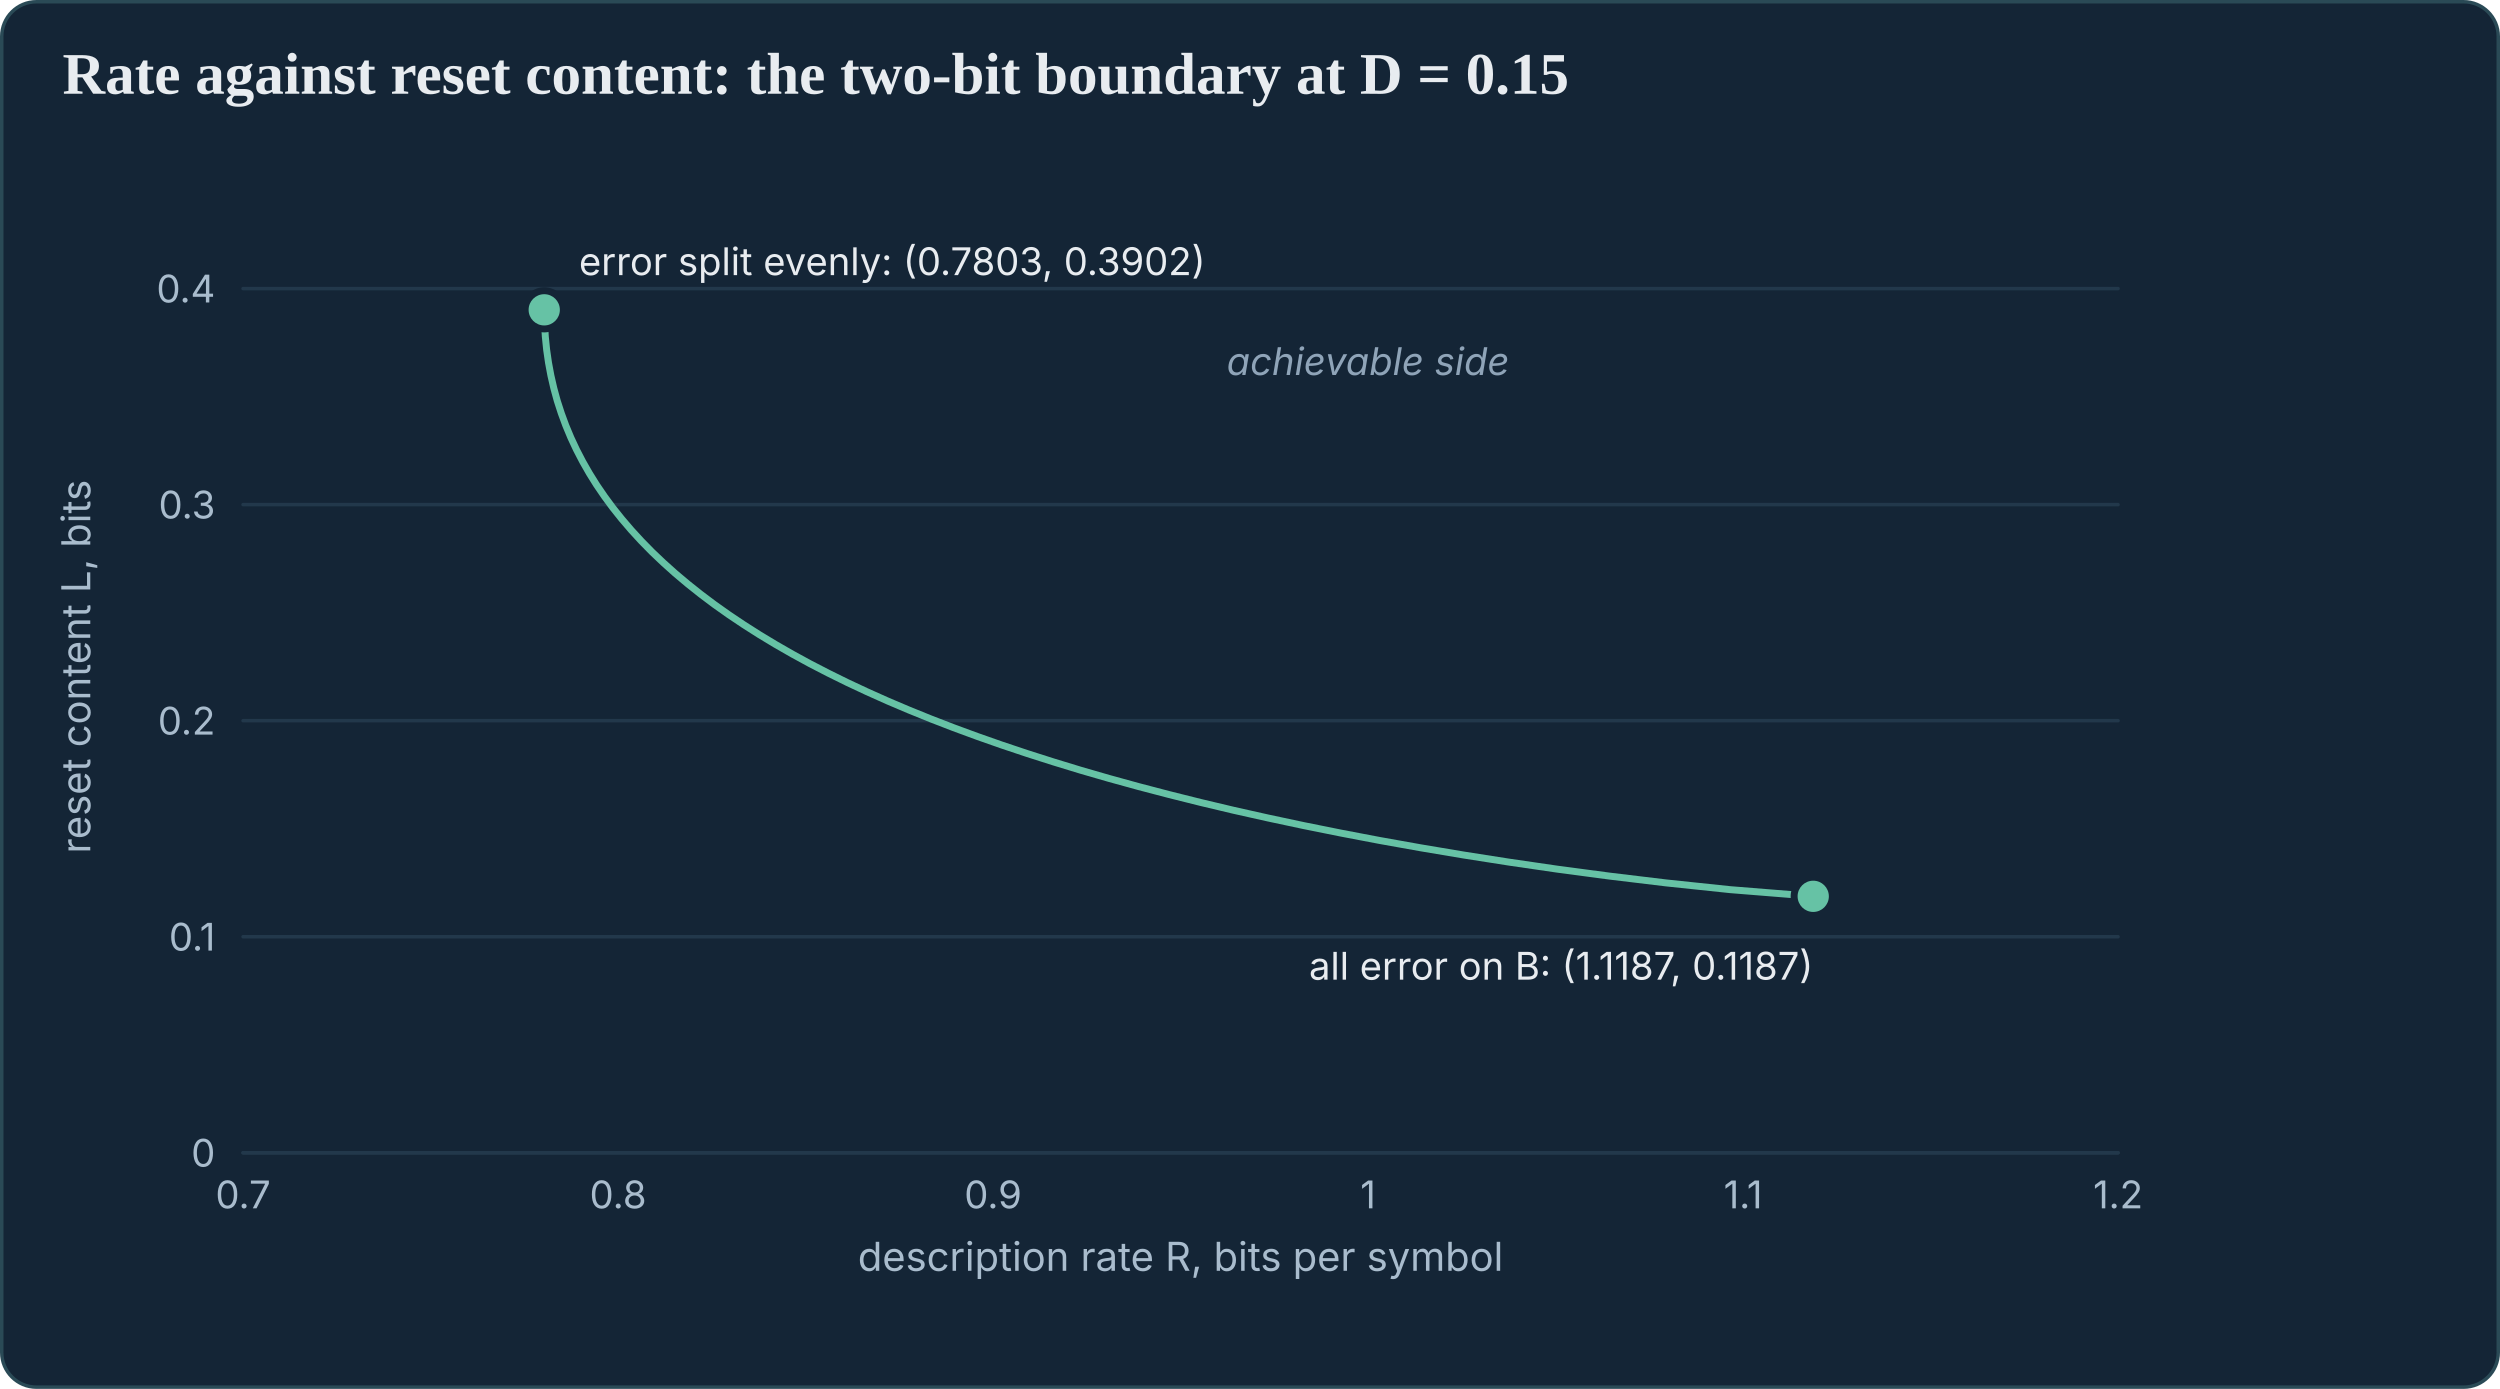
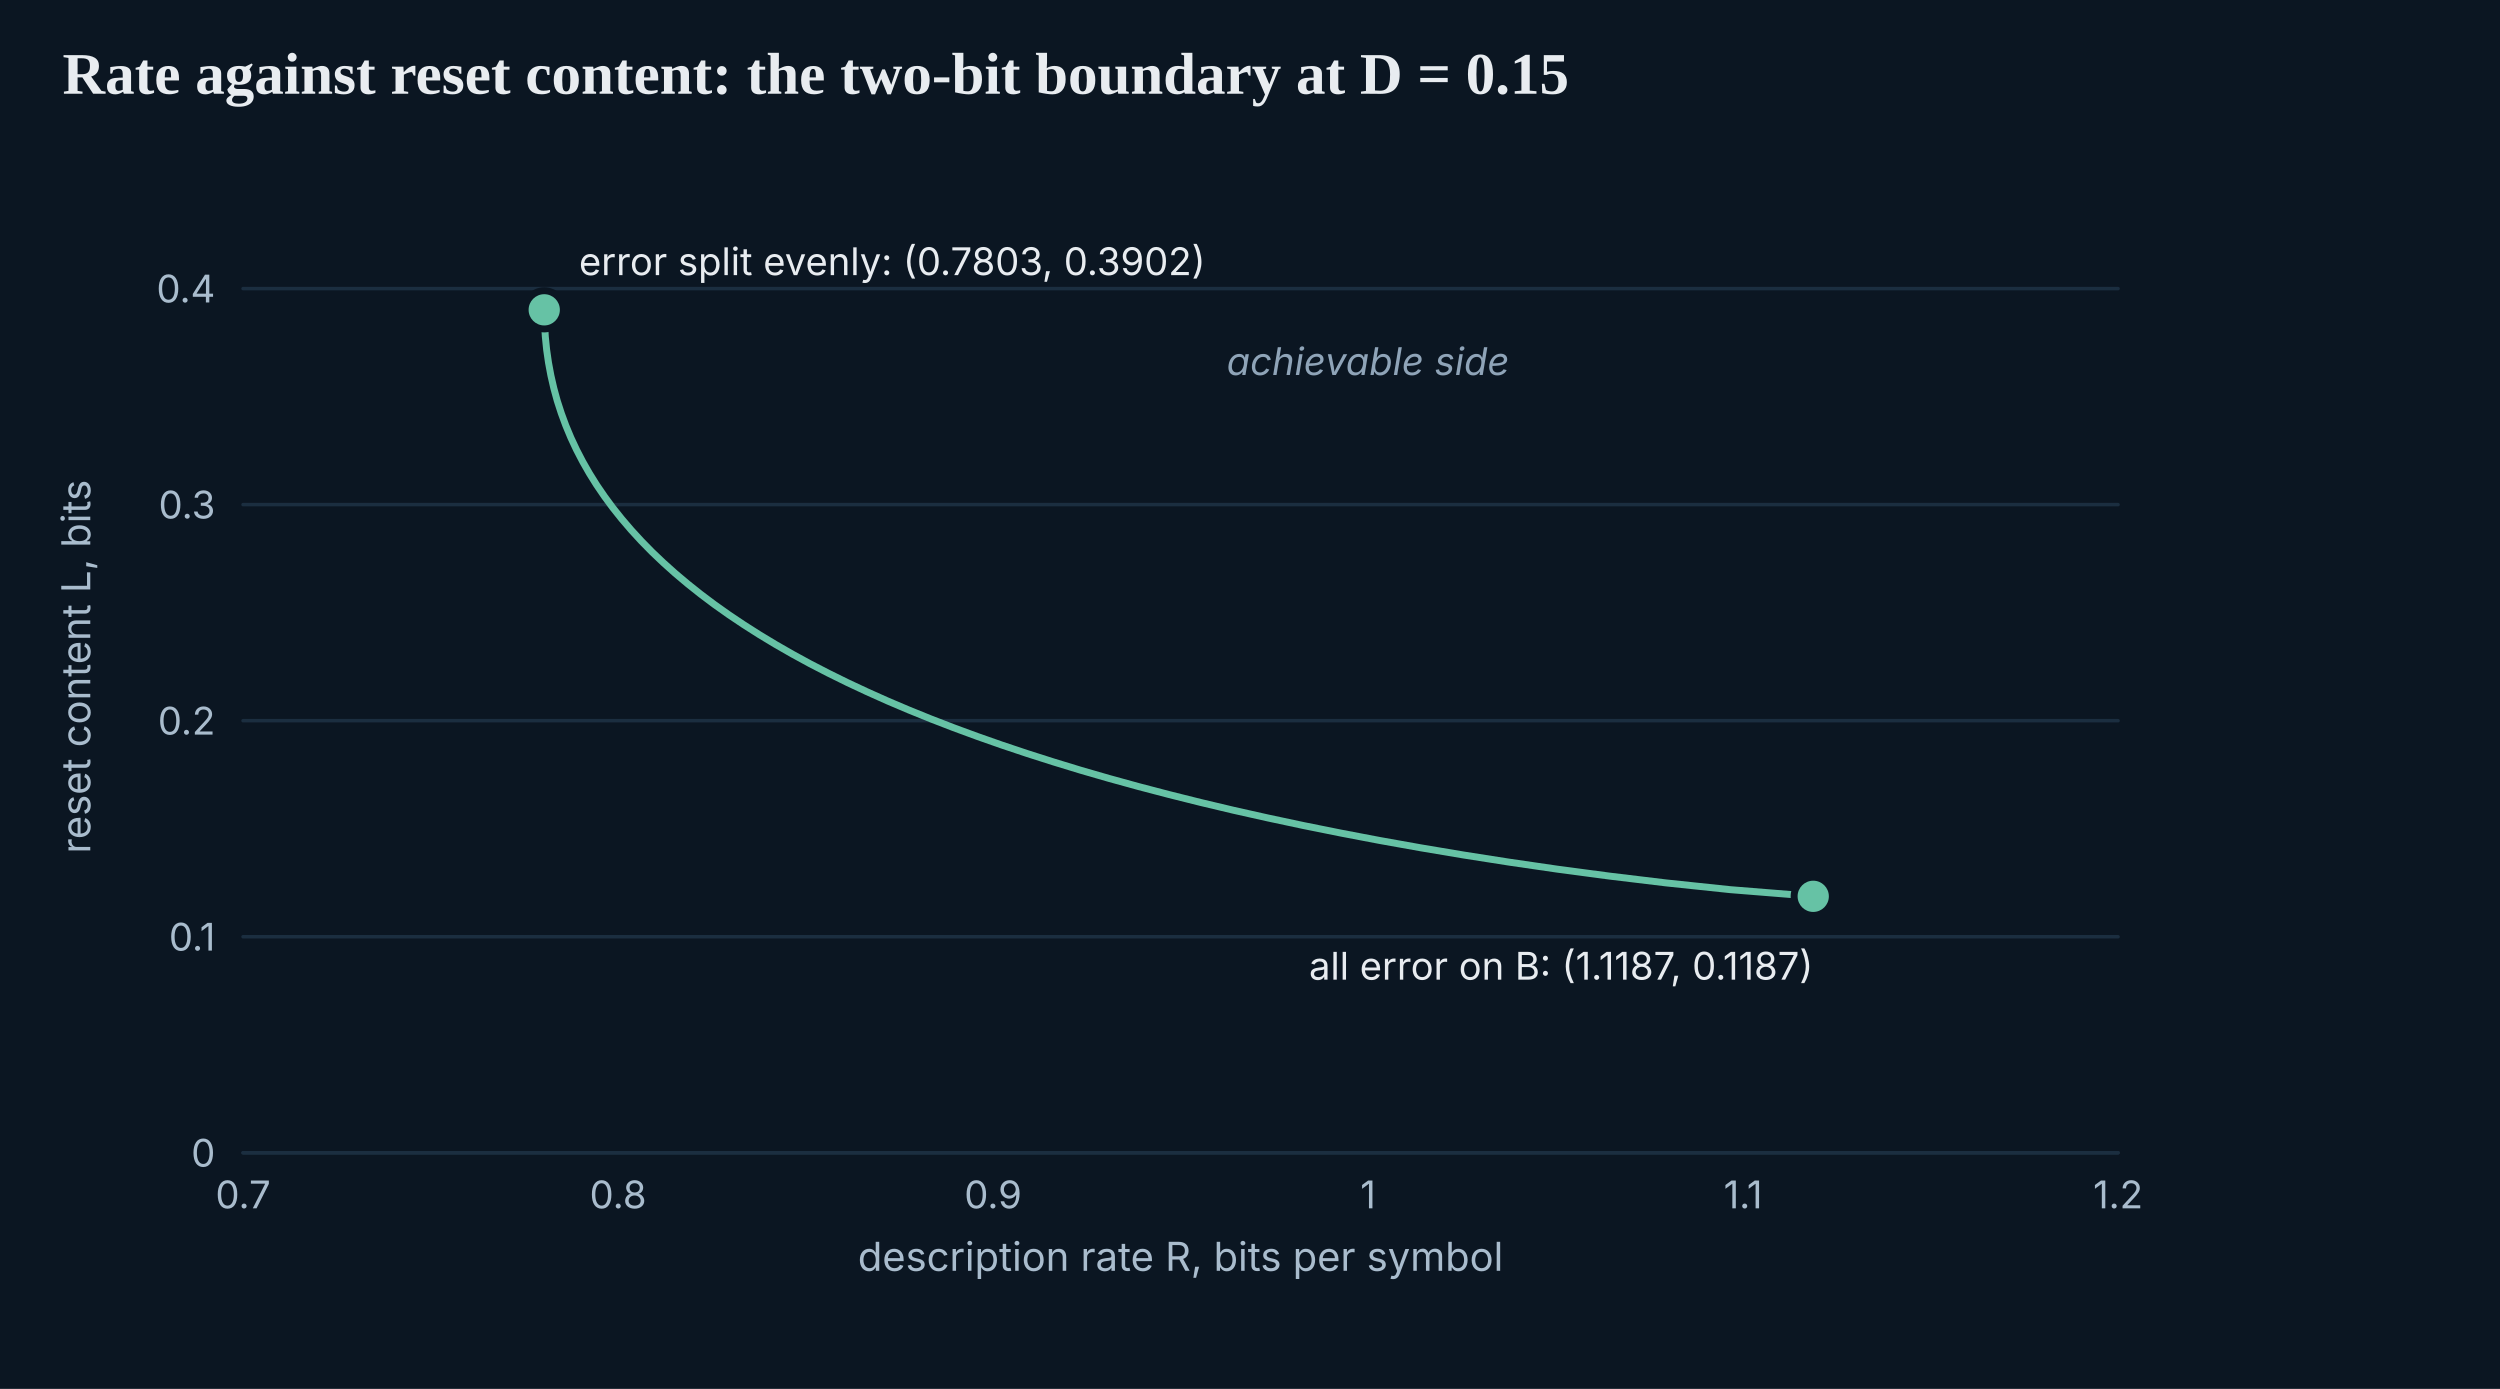
<svg xmlns="http://www.w3.org/2000/svg" width="720" height="400" viewBox="0 0 720 400" role="img" aria-label="Rate against reset content: the two-bit boundary at D = 0.15">
-   <rect x="0.5" y="0.5" width="719" height="399" rx="10" fill="#142536" stroke="#2a4a56" stroke-width="1" />
+   <rect width="100%" height="100%" fill="#0b1622" />
  <text x="18" y="27" font-family="'Crimson Pro', Georgia, 'Times New Roman', serif" font-size="17" font-weight="600" fill="#e8ecf0">Rate against reset content: the two-bit boundary at D = 0.15</text>
-   <line x1="70.00" y1="332.00" x2="610.00" y2="332.00" stroke="#22384b" stroke-width="1" stroke-linecap="round" stroke-opacity="1.0" />
+   <line x1="70.00" y1="332.00" x2="610.00" y2="332.00" stroke="#1b2e40" stroke-width="1" stroke-linecap="round" stroke-opacity="1.0" />
  <text x="62.00" y="336.00" font-family="Inter, -apple-system, 'Segoe UI', Helvetica, Arial, sans-serif" font-size="11" fill="#a9bccd" text-anchor="end" font-weight="normal">0</text>
-   <line x1="70.00" y1="269.78" x2="610.00" y2="269.78" stroke="#22384b" stroke-width="1" stroke-linecap="round" stroke-opacity="1.0" />
+   <line x1="70.00" y1="269.78" x2="610.00" y2="269.78" stroke="#1b2e40" stroke-width="1" stroke-linecap="round" stroke-opacity="1.0" />
  <text x="62.00" y="273.78" font-family="Inter, -apple-system, 'Segoe UI', Helvetica, Arial, sans-serif" font-size="11" fill="#a9bccd" text-anchor="end" font-weight="normal">0.1</text>
-   <line x1="70.00" y1="207.56" x2="610.00" y2="207.56" stroke="#22384b" stroke-width="1" stroke-linecap="round" stroke-opacity="1.0" />
+   <line x1="70.00" y1="207.56" x2="610.00" y2="207.56" stroke="#1b2e40" stroke-width="1" stroke-linecap="round" stroke-opacity="1.0" />
  <text x="62.00" y="211.56" font-family="Inter, -apple-system, 'Segoe UI', Helvetica, Arial, sans-serif" font-size="11" fill="#a9bccd" text-anchor="end" font-weight="normal">0.2</text>
-   <line x1="70.00" y1="145.33" x2="610.00" y2="145.33" stroke="#22384b" stroke-width="1" stroke-linecap="round" stroke-opacity="1.0" />
+   <line x1="70.00" y1="145.33" x2="610.00" y2="145.33" stroke="#1b2e40" stroke-width="1" stroke-linecap="round" stroke-opacity="1.0" />
  <text x="62.00" y="149.33" font-family="Inter, -apple-system, 'Segoe UI', Helvetica, Arial, sans-serif" font-size="11" fill="#a9bccd" text-anchor="end" font-weight="normal">0.3</text>
-   <line x1="70.00" y1="83.11" x2="610.00" y2="83.11" stroke="#22384b" stroke-width="1" stroke-linecap="round" stroke-opacity="1.0" />
+   <line x1="70.00" y1="83.11" x2="610.00" y2="83.11" stroke="#1b2e40" stroke-width="1" stroke-linecap="round" stroke-opacity="1.0" />
  <text x="62.00" y="87.11" font-family="Inter, -apple-system, 'Segoe UI', Helvetica, Arial, sans-serif" font-size="11" fill="#a9bccd" text-anchor="end" font-weight="normal">0.4</text>
  <text x="70.00" y="348.00" font-family="Inter, -apple-system, 'Segoe UI', Helvetica, Arial, sans-serif" font-size="11" fill="#a9bccd" text-anchor="middle" font-weight="normal">0.7</text>
  <text x="178.00" y="348.00" font-family="Inter, -apple-system, 'Segoe UI', Helvetica, Arial, sans-serif" font-size="11" fill="#a9bccd" text-anchor="middle" font-weight="normal">0.8</text>
  <text x="286.00" y="348.00" font-family="Inter, -apple-system, 'Segoe UI', Helvetica, Arial, sans-serif" font-size="11" fill="#a9bccd" text-anchor="middle" font-weight="normal">0.9</text>
  <text x="394.00" y="348.00" font-family="Inter, -apple-system, 'Segoe UI', Helvetica, Arial, sans-serif" font-size="11" fill="#a9bccd" text-anchor="middle" font-weight="normal">1</text>
  <text x="502.00" y="348.00" font-family="Inter, -apple-system, 'Segoe UI', Helvetica, Arial, sans-serif" font-size="11" fill="#a9bccd" text-anchor="middle" font-weight="normal">1.1</text>
  <text x="610.00" y="348.00" font-family="Inter, -apple-system, 'Segoe UI', Helvetica, Arial, sans-serif" font-size="11" fill="#a9bccd" text-anchor="middle" font-weight="normal">1.2</text>
-   <line x1="70.00" y1="332.00" x2="610.00" y2="332.00" stroke="#22384b" stroke-width="1" stroke-linecap="round" stroke-opacity="1.0" />
+   <line x1="70.00" y1="332.00" x2="610.00" y2="332.00" stroke="#1b2e40" stroke-width="1" stroke-linecap="round" stroke-opacity="1.0" />
  <text x="340.00" y="366.00" font-family="Inter, -apple-system, 'Segoe UI', Helvetica, Arial, sans-serif" font-size="11.5" fill="#a9bccd" text-anchor="middle" font-weight="normal">description rate R, bits per symbol</text>
  <text x="26.00" y="192.00" font-family="Inter, -apple-system, 'Segoe UI', Helvetica, Arial, sans-serif" font-size="11.5" fill="#a9bccd" text-anchor="middle" font-weight="normal" transform="rotate(-90 26.00 192.00)">reset content L, bits</text>
  <polyline points="522.21,258.14 498.30,256.22 479.85,254.28 463.50,252.31 448.52,250.32 434.59,248.29 421.50,246.24 409.12,244.16 397.36,242.06 386.14,239.92 375.41,237.76 365.14,235.57 355.27,233.36 345.80,231.11 336.68,228.83 327.90,226.53 319.44,224.20 311.28,221.84 303.42,219.44 295.83,217.02 288.51,214.57 281.45,212.09 274.63,209.58 268.06,207.04 261.72,204.47 255.60,201.87 249.70,199.23 244.02,196.57 238.55,193.87 233.28,191.15 228.22,188.39 223.34,185.59 218.67,182.77 214.18,179.91 209.87,177.02 205.75,174.10 201.81,171.14 198.05,168.15 194.46,165.13 191.05,162.07 187.80,158.98 184.73,155.85 181.82,152.68 179.08,149.48 176.50,146.25 174.09,142.98 171.83,139.67 169.74,136.32 167.81,132.94 166.03,129.51 164.41,126.05 162.95,122.55 161.65,119.02 160.49,115.44 159.50,111.82 158.66,108.16 157.97,104.46 157.43,100.72 157.05,96.93 156.82,93.10 156.74,89.23" fill="none" stroke="#66c2a5" stroke-width="2" stroke-linejoin="round" stroke-linecap="round" />
-   <circle cx="522.21" cy="258.14" r="6.50" fill="#142536" />
+   <circle cx="522.21" cy="258.14" r="6.50" fill="#0b1622" />
  <circle cx="522.21" cy="258.14" r="4.50" fill="#66c2a5" />
  <text x="522.21" y="282.14" font-family="Inter, -apple-system, 'Segoe UI', Helvetica, Arial, sans-serif" font-size="11" fill="#e8ecf0" text-anchor="end" font-weight="normal">all error on B: (1.1187, 0.1187)</text>
-   <circle cx="156.74" cy="89.23" r="6.50" fill="#142536" />
+   <circle cx="156.74" cy="89.23" r="6.50" fill="#0b1622" />
  <circle cx="156.74" cy="89.23" r="4.50" fill="#66c2a5" />
  <text x="166.74" y="79.23" font-family="Inter, -apple-system, 'Segoe UI', Helvetica, Arial, sans-serif" font-size="11" fill="#e8ecf0" text-anchor="start" font-weight="normal">error split evenly: (0.7803, 0.3902)</text>
  <text x="394.00" y="108.00" font-family="Inter, -apple-system, 'Segoe UI', Helvetica, Arial, sans-serif" font-size="11" fill="#8fa4b8" text-anchor="middle" font-weight="normal" font-style="italic">achievable side</text>
</svg>
